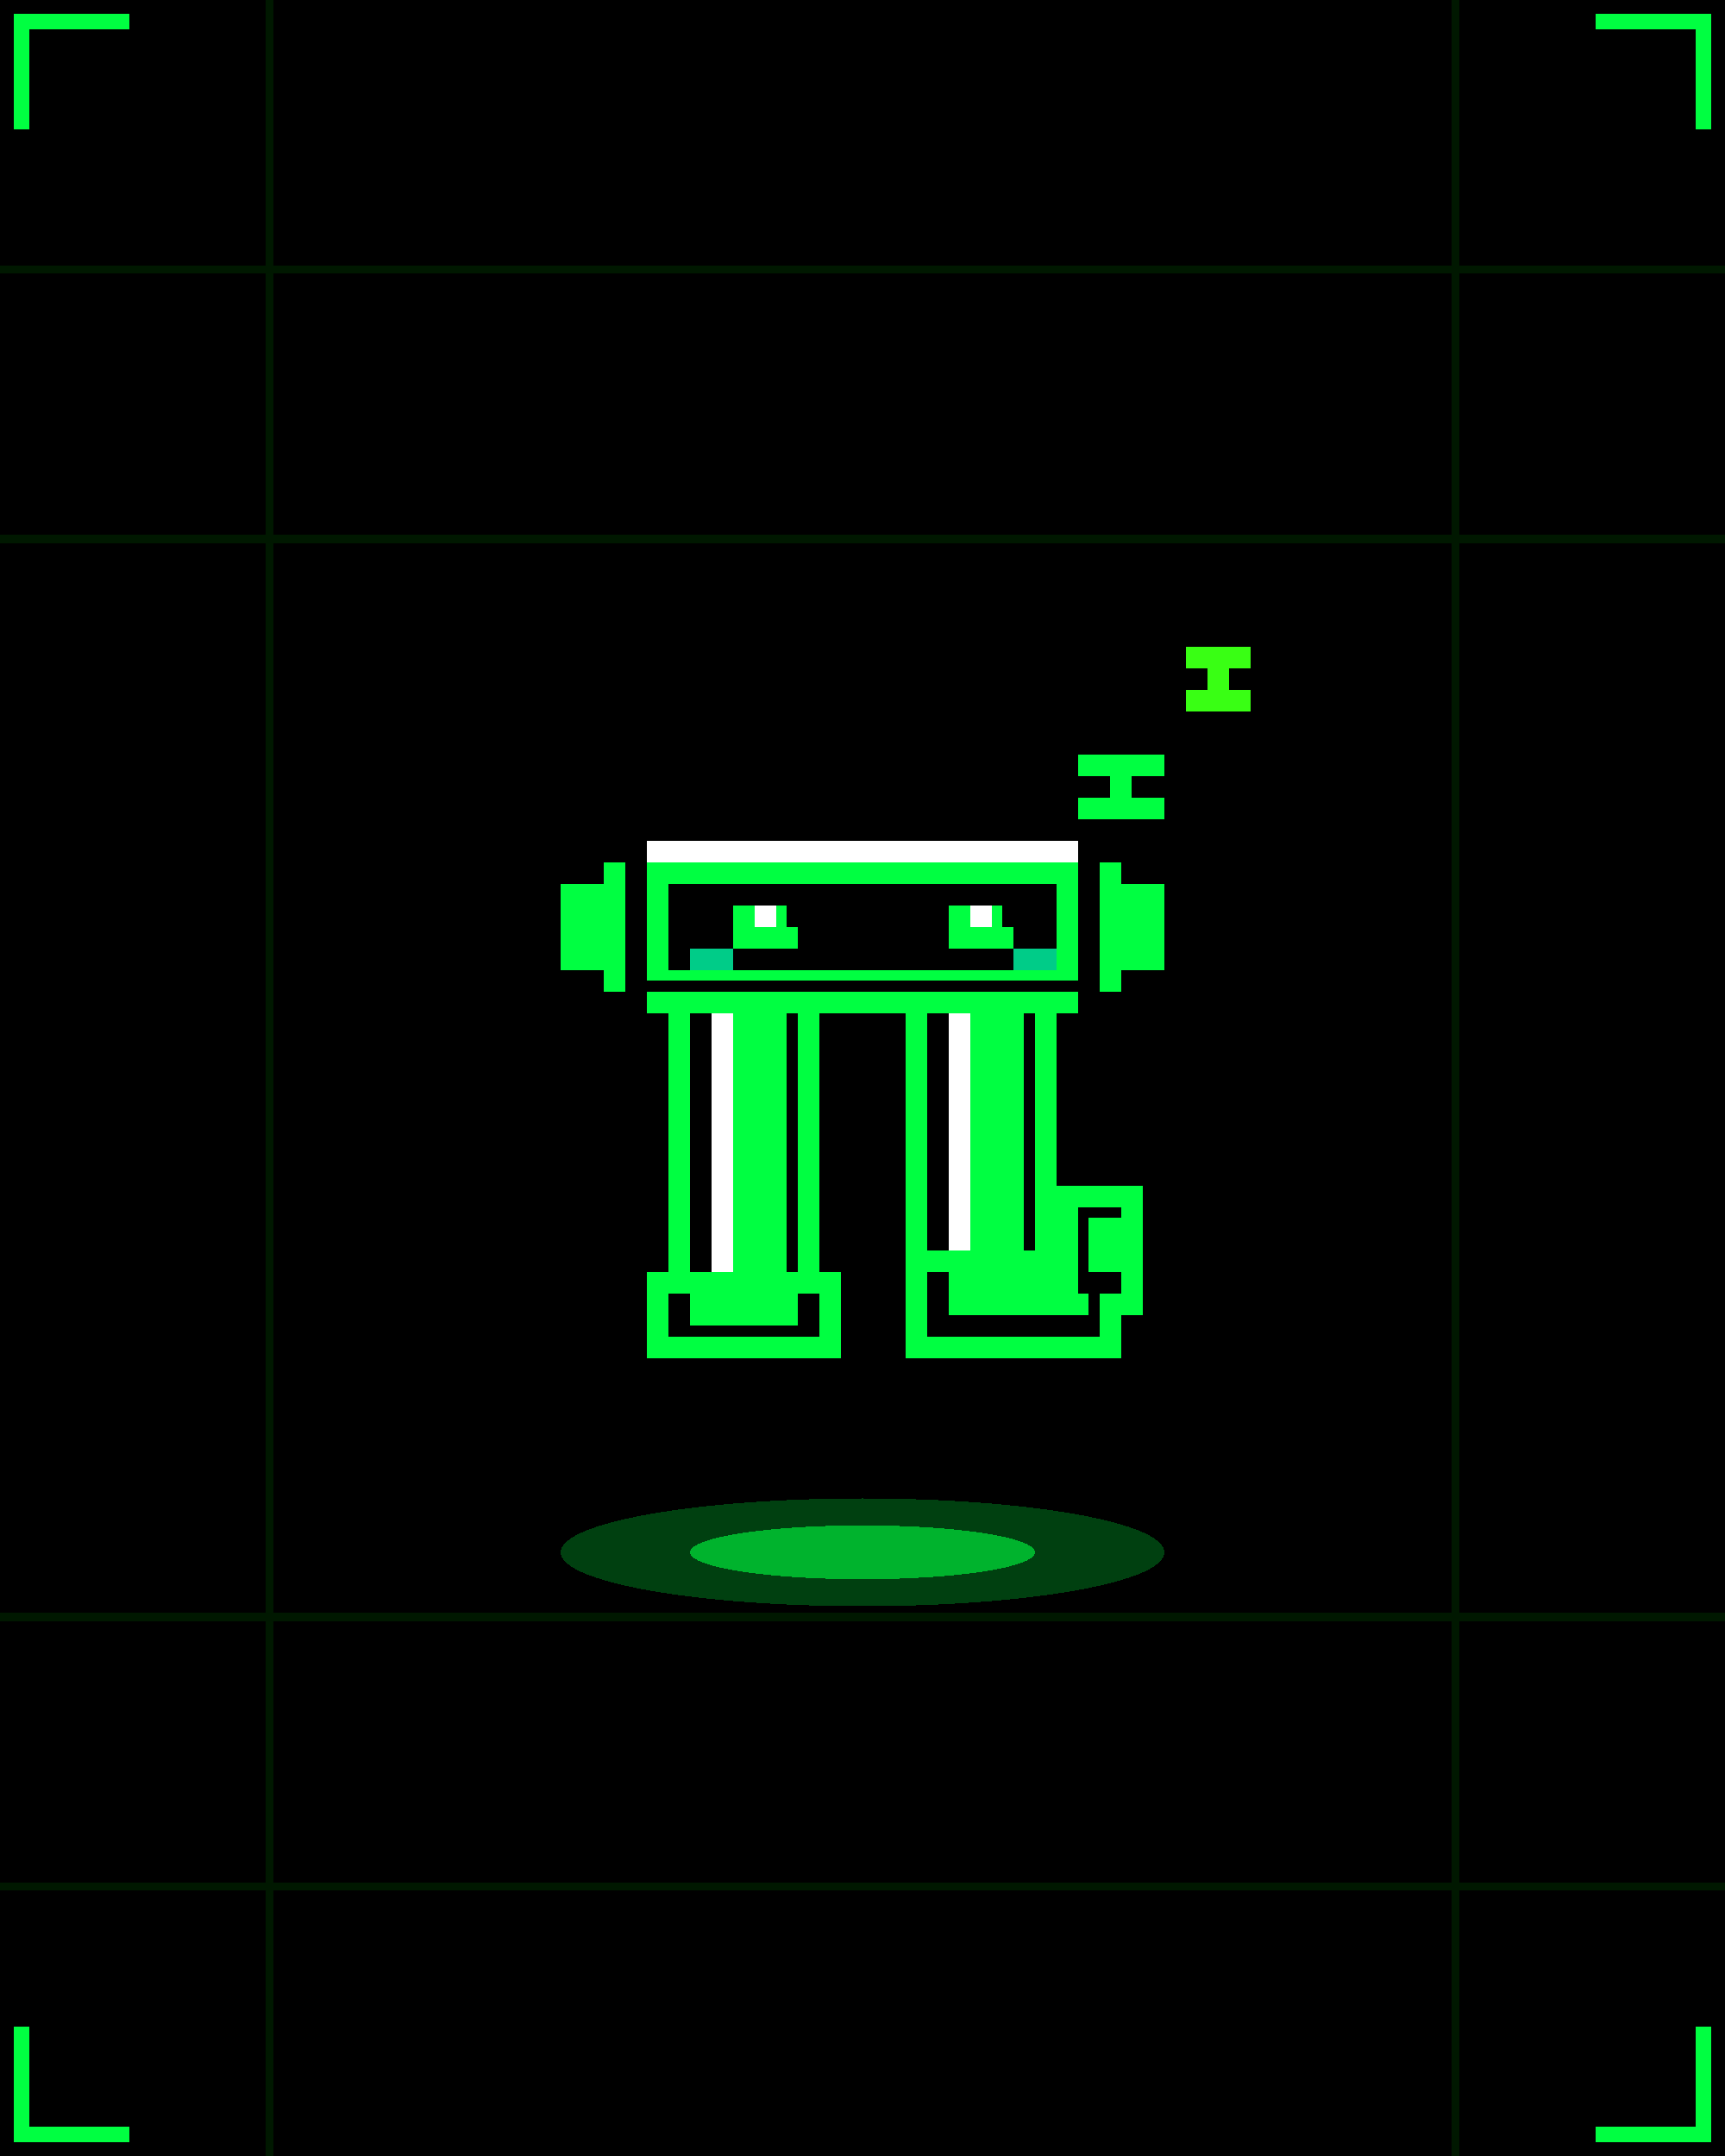
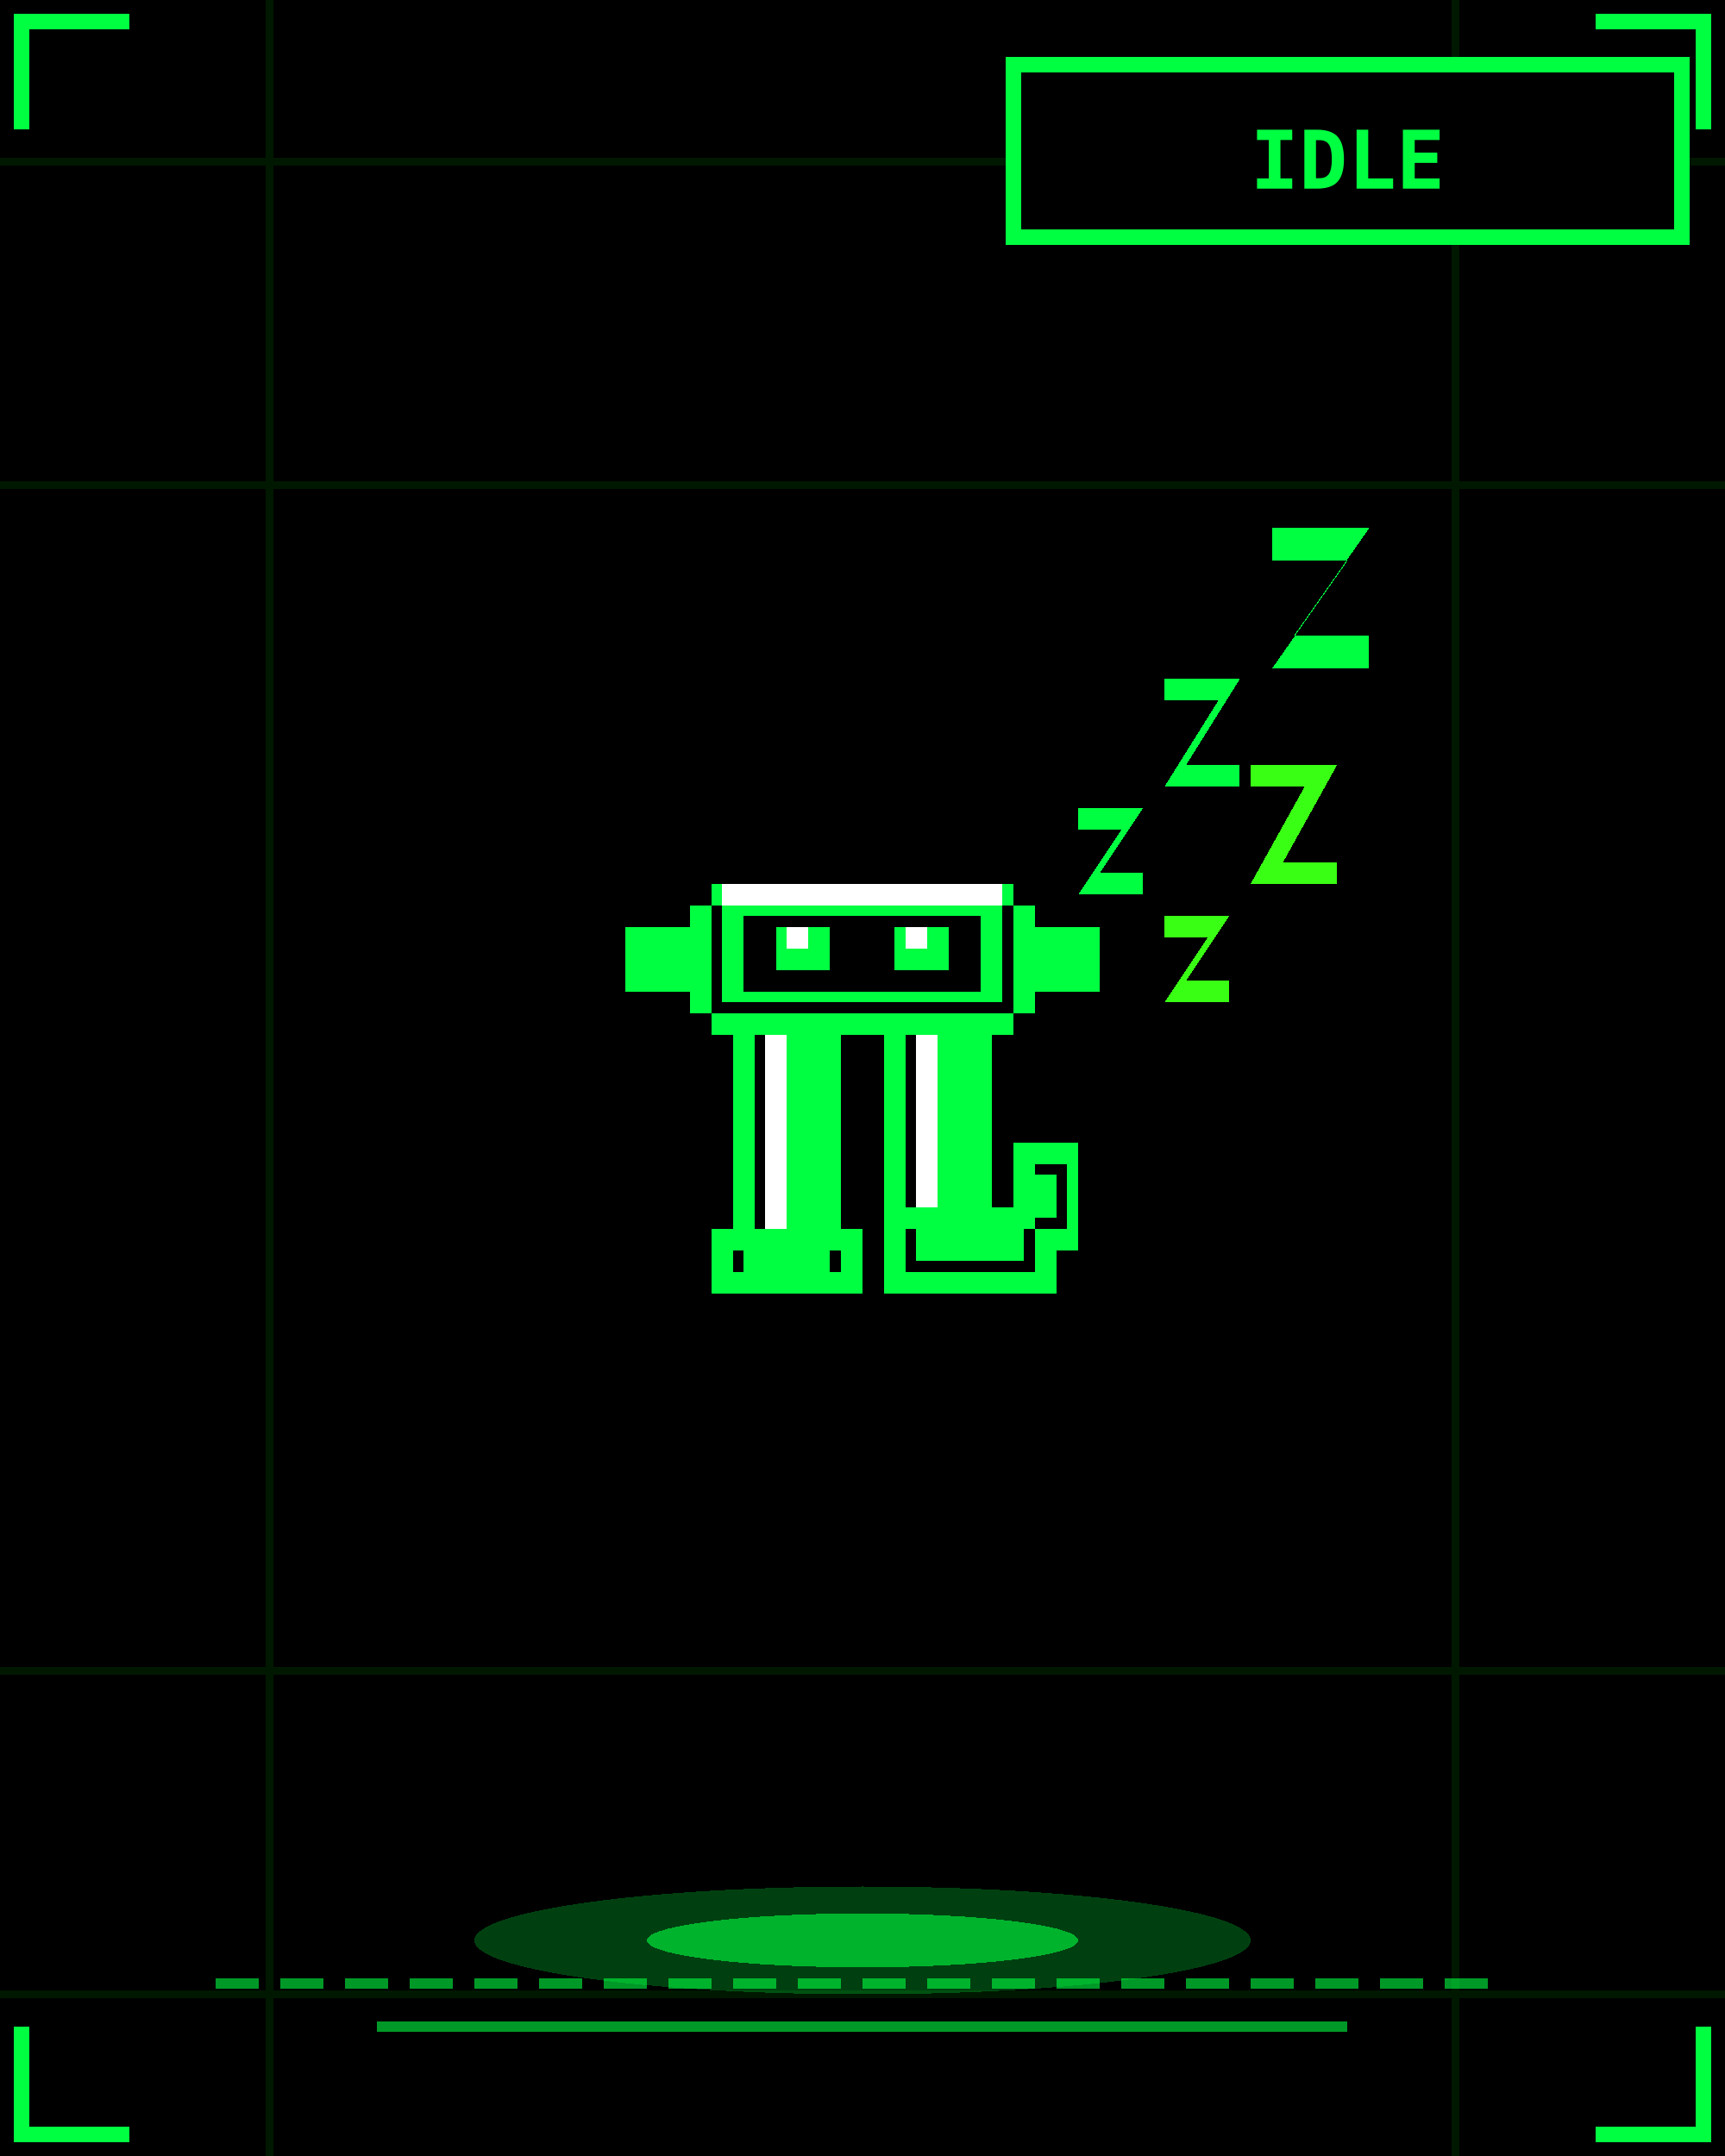
<svg xmlns="http://www.w3.org/2000/svg" viewBox="0 0 160 200" width="100%" height="100%" preserveAspectRatio="none" shape-rendering="crispEdges">
  <style>
    @keyframes pixelBreathe {
      0%, 100% { transform: translateY(0px); }
      50% { transform: translateY(-4px); }
    }
    @keyframes pixelBlink {
      0%, 42%, 58%, 100% { opacity: 1; }
      45%, 55% { opacity: 0; }
    }
    @keyframes pixelBlinkClosed {
      0%, 42%, 58%, 100% { opacity: 0; }
      45%, 55% { opacity: 1; }
    }
    @keyframes zClimb1 {
      0% { opacity: 0; transform: translate(0, 0); }
      30% { opacity: 1; }
-       80% { opacity: 1; transform: translate(8px, -40px); }
-       100% { opacity: 0; transform: translate(12px, -60px); }
+       80% { opacity: 1; transform: translate(8px, -60px); }
+       100% { opacity: 0; transform: translate(14px, -85px); }
    }
    @keyframes zClimb2 {
      0% { opacity: 0; transform: translate(0, 0); }
      30% { opacity: 1; }
-       80% { opacity: 1; transform: translate(10px, -40px); }
-       100% { opacity: 0; transform: translate(16px, -60px); }
+       80% { opacity: 1; transform: translate(10px, -60px); }
+       100% { opacity: 0; transform: translate(18px, -85px); }
    }

    .mascot-idle { animation: pixelBreathe 2.4s steps(2) infinite; transform-origin: 80px 100px; }
    .eye-open { animation: pixelBlink 4s steps(1) infinite; }
    .eye-closed { animation: pixelBlinkClosed 4s steps(1) infinite; }
    .z-1 { animation: zClimb1 3s steps(6) infinite; }
    .z-2 { animation: zClimb2 3s steps(6) infinite 1.5s; }
  </style>
  <rect width="160" height="200" fill="#000000" />
  <g stroke="#003b00" stroke-width="0.75" opacity="0.4">
-     <line x1="0" y1="25" x2="160" y2="25" />
-     <line x1="0" y1="50" x2="160" y2="50" />
-     <line x1="0" y1="150" x2="160" y2="150" />
-     <line x1="0" y1="175" x2="160" y2="175" />
+     <line x1="0" y1="15" x2="160" y2="15" />
+     <line x1="0" y1="45" x2="160" y2="45" />
+     <line x1="0" y1="155" x2="160" y2="155" />
+     <line x1="0" y1="185" x2="160" y2="185" />
    <line x1="25" y1="0" x2="25" y2="200" />
    <line x1="135" y1="0" x2="135" y2="200" />
  </g>
  <g stroke="#00ff41" stroke-width="1.5" fill="none">
    <path d="M2,12 L2,2 L12,2" />
    <path d="M158,12 L158,2 L148,2" />
    <path d="M2,188 L2,198 L12,198" />
    <path d="M158,188 L158,198 L148,198" />
  </g>
-   <g class="z-1" fill="#00ff41">
-     <g transform="translate(100, 70)">
-       <rect x="0" y="0" width="8" height="2" />
-       <rect x="3" y="2" width="2" height="2" />
-       <rect x="0" y="4" width="8" height="2" />
+   <g transform="translate(94, 6)">
+     <rect width="62" height="16" fill="#000000" stroke="#00ff41" stroke-width="1.5" />
+     <text x="31" y="11.5" font-family="'Fira Code', monospace" font-size="7.5" font-weight="900" fill="#00ff41" text-anchor="middle">IDLE</text>
+   </g>
+   <g class="z-1" fill="#00ff41" transform="translate(100, 75)">
+     <path d="M0,0 H6 L2,6 H6 V8 H0 L4,2 H0 Z" />
+     <path d="M8,-12 H15 L10,-4 H15 V-2 H8 L13,-10 H8 Z" />
+     <path d="M18,-26 H27 L20,-16 H27 V-13 H18 L25,-23 H18 Z" />
+   </g>
+   <g class="z-2" fill="#39ff14" transform="translate(108, 85)">
+     <path d="M0,0 H6 L2,6 H6 V8 H0 L4,2 H0 Z" />
+     <path d="M8,-14 H16 L11,-5 H16 V-3 H8 L13,-12 H8 Z" />
+   </g>
+   <g opacity="0.6" stroke="#00ff41" stroke-width="1">
+     <line x1="20" y1="184" x2="140" y2="184" stroke-dasharray="4,2" />
+     <line x1="35" y1="188" x2="125" y2="188" />
+   </g>
+   <ellipse cx="80" cy="180" rx="36" ry="5" fill="#00ff41" opacity="0.25" />
+   <ellipse cx="80" cy="180" rx="20" ry="2.5" fill="#00ff41" opacity="0.6" />
+   <g class="mascot-idle">
+     <rect x="64" y="84" width="32" height="10" fill="#00ff41" />
+     <rect x="66" y="82" width="28" height="14" fill="#00ff41" />
+     <rect x="62" y="86" width="36" height="6" fill="#00ff41" />
+     <rect x="68" y="94" width="10" height="22" fill="#00ff41" />
+     <rect x="66" y="114" width="14" height="6" fill="#00ff41" />
+     <rect x="82" y="94" width="10" height="20" fill="#00ff41" />
+     <rect x="82" y="112" width="16" height="8" fill="#00ff41" />
+     <rect x="94" y="106" width="6" height="10" fill="#00ff41" />
+     <rect x="70" y="96" width="6" height="18" fill="#000000" />
+     <rect x="71" y="96" width="5" height="18" fill="#00ff41" />
+     <rect x="71" y="96" width="2" height="18" fill="#ffffff" />
+     <rect x="68" y="116" width="10" height="2" fill="#000000" />
+     <rect x="69" y="116" width="8" height="2" fill="#00ff41" />
+     <rect x="84" y="96" width="6" height="16" fill="#000000" />
+     <rect x="85" y="96" width="5" height="16" fill="#00ff41" />
+     <rect x="85" y="96" width="2" height="16" fill="#ffffff" />
+     <rect x="84" y="114" width="12" height="4" fill="#000000" />
+     <rect x="85" y="114" width="10" height="3" fill="#00ff41" />
+     <rect x="96" y="108" width="3" height="6" fill="#000000" />
+     <rect x="96" y="109" width="2" height="4" fill="#00ff41" />
+     <rect x="66" y="84" width="28" height="10" fill="#000000" />
+     <rect x="67" y="84" width="26" height="10" fill="#00ff41" />
+     <rect x="67" y="82" width="26" height="2" fill="#ffffff" />
+     <rect x="66" y="93" width="28" height="1" fill="#000000" />
+     <rect x="69" y="85" width="22" height="7" fill="#000000" />
+     <g class="eye-closed">
+       <rect x="72" y="88" width="5" height="2" fill="#00ff41" />
+       <rect x="83" y="88" width="5" height="2" fill="#00ff41" />
+     </g>
+     <g class="eye-open">
+       <rect x="72" y="86" width="5" height="4" fill="#00ff41" />
+       <rect x="73" y="86" width="2" height="2" fill="#ffffff" />
+       <rect x="83" y="86" width="5" height="4" fill="#00ff41" />
+       <rect x="84" y="86" width="2" height="2" fill="#ffffff" />
+     </g>
+     <g fill="#00ff41">
+       <rect x="58" y="86" width="4" height="6" />
+       <rect x="98" y="86" width="4" height="6" />
    </g>
  </g>
-   <g class="z-2" fill="#39ff14">
-     <g transform="translate(110, 60)">
-       <rect x="0" y="0" width="6" height="2" />
-       <rect x="2" y="2" width="2" height="2" />
-       <rect x="0" y="4" width="6" height="2" />
-     </g>
-   </g>
-   <ellipse cx="80" cy="144" rx="28" ry="5" fill="#00ff41" opacity="0.25" />
-   <ellipse cx="80" cy="144" rx="16" ry="2.5" fill="#00ff41" opacity="0.6" />
-   <g class="mascot-idle">
-     <rect x="56" y="80" width="48" height="12" fill="#00ff41" />
-     <rect x="60" y="78" width="40" height="16" fill="#00ff41" />
-     <rect x="52" y="82" width="56" height="8" fill="#00ff41" />
-     <rect x="62" y="92" width="14" height="28" fill="#00ff41" />
-     <rect x="60" y="118" width="18" height="8" fill="#00ff41" />
-     <rect x="84" y="92" width="14" height="26" fill="#00ff41" />
-     <rect x="84" y="116" width="20" height="10" fill="#00ff41" />
-     <rect x="98" y="110" width="8" height="12" fill="#00ff41" />
-     <rect x="64" y="94" width="10" height="24" fill="#000000" />
-     <rect x="66" y="94" width="7" height="24" fill="#00ff41" />
-     <rect x="66" y="94" width="2" height="24" fill="#ffffff" />
-     <rect x="62" y="120" width="14" height="4" fill="#000000" />
-     <rect x="64" y="120" width="10" height="3" fill="#00ff41" />
-     <rect x="86" y="94" width="10" height="22" fill="#000000" />
-     <rect x="88" y="94" width="7" height="22" fill="#00ff41" />
-     <rect x="88" y="94" width="2" height="22" fill="#ffffff" />
-     <rect x="86" y="118" width="16" height="6" fill="#000000" />
-     <rect x="88" y="118" width="13" height="4" fill="#00ff41" />
-     <rect x="100" y="112" width="4" height="8" fill="#000000" />
-     <rect x="101" y="113" width="3" height="5" fill="#00ff41" />
-     <rect x="58" y="80" width="44" height="12" fill="#000000" />
-     <rect x="60" y="80" width="40" height="12" fill="#00ff41" />
-     <rect x="60" y="78" width="40" height="2" fill="#ffffff" />
-     <rect x="58" y="91" width="44" height="1" fill="#000000" />
-     <rect x="62" y="82" width="36" height="8" fill="#000000" />
-     <g class="eye-open" fill="#00ff41">
-       <rect x="68" y="84" width="5" height="4" />
-       <rect x="70" y="84" width="2" height="2" fill="#ffffff" />
-       <rect x="88" y="84" width="5" height="4" />
-       <rect x="90" y="84" width="2" height="2" fill="#ffffff" />
-     </g>
-     <g class="eye-closed" fill="#00ff41">
-       <rect x="68" y="86" width="6" height="2" />
-       <rect x="88" y="86" width="6" height="2" />
-     </g>
-     <rect x="64" y="88" width="4" height="2" fill="#00ffaa" opacity="0.8" />
-     <rect x="94" y="88" width="4" height="2" fill="#00ffaa" opacity="0.8" />
-   </g>
</svg>
